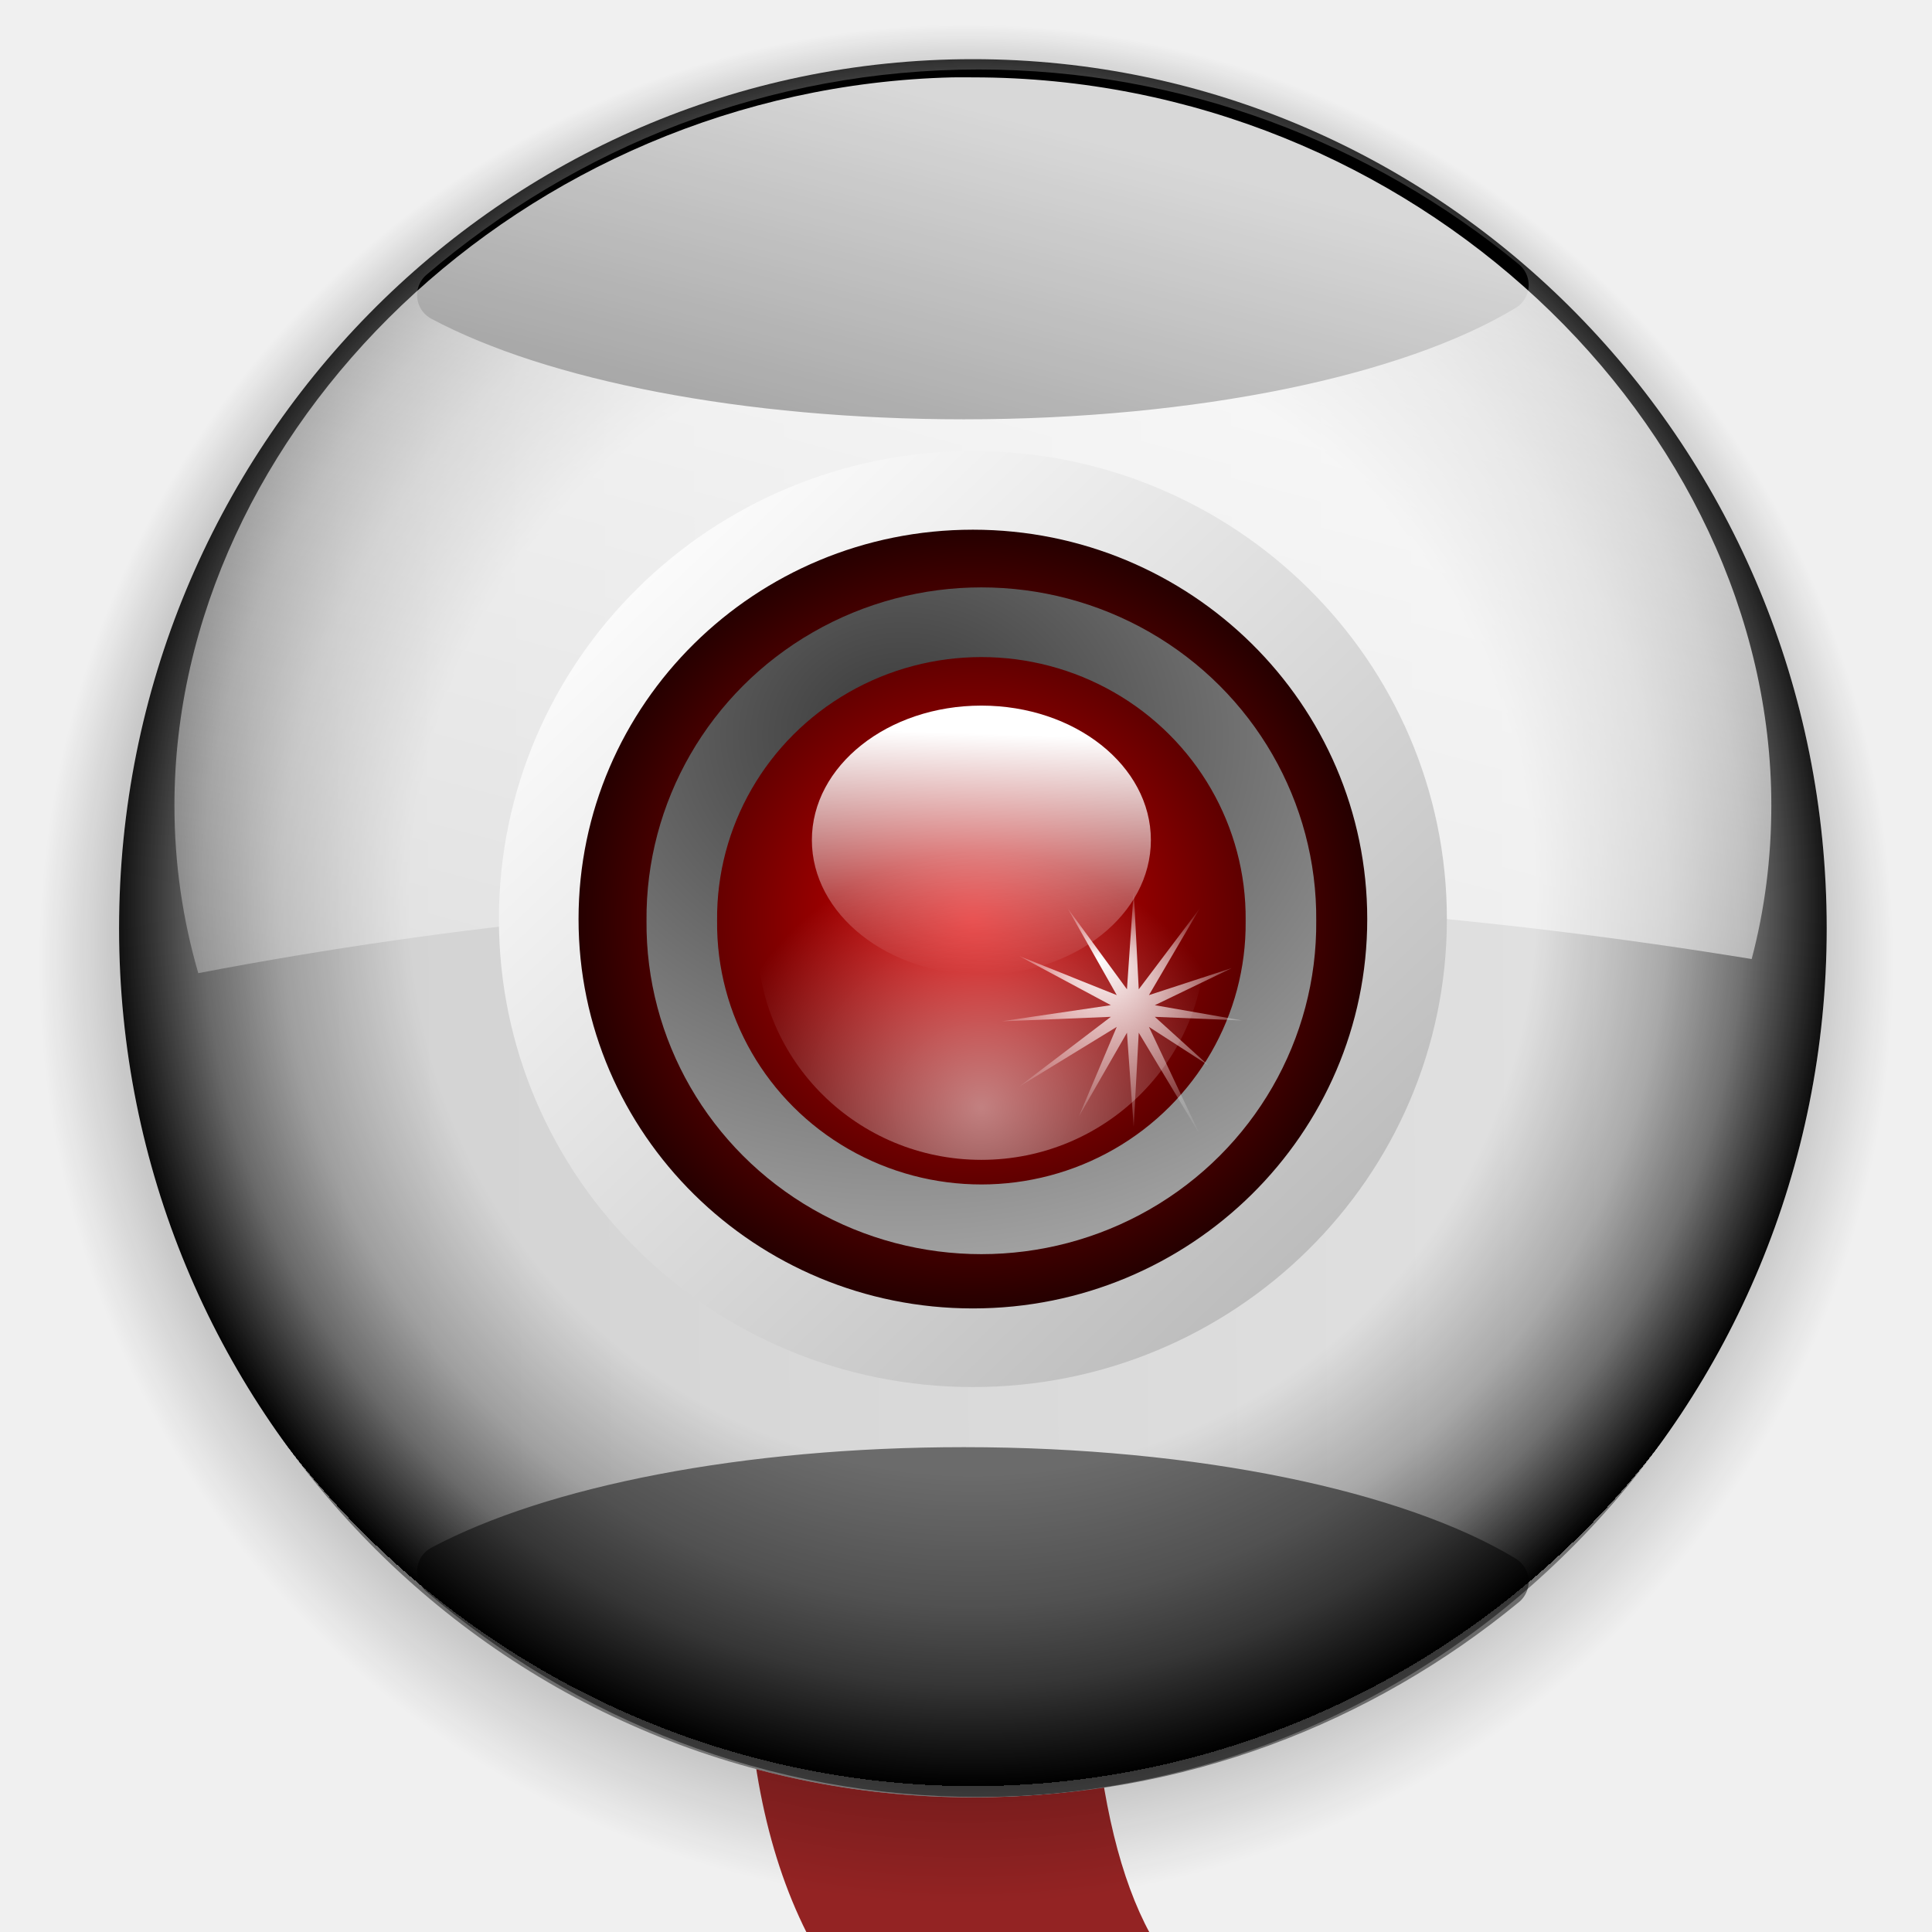
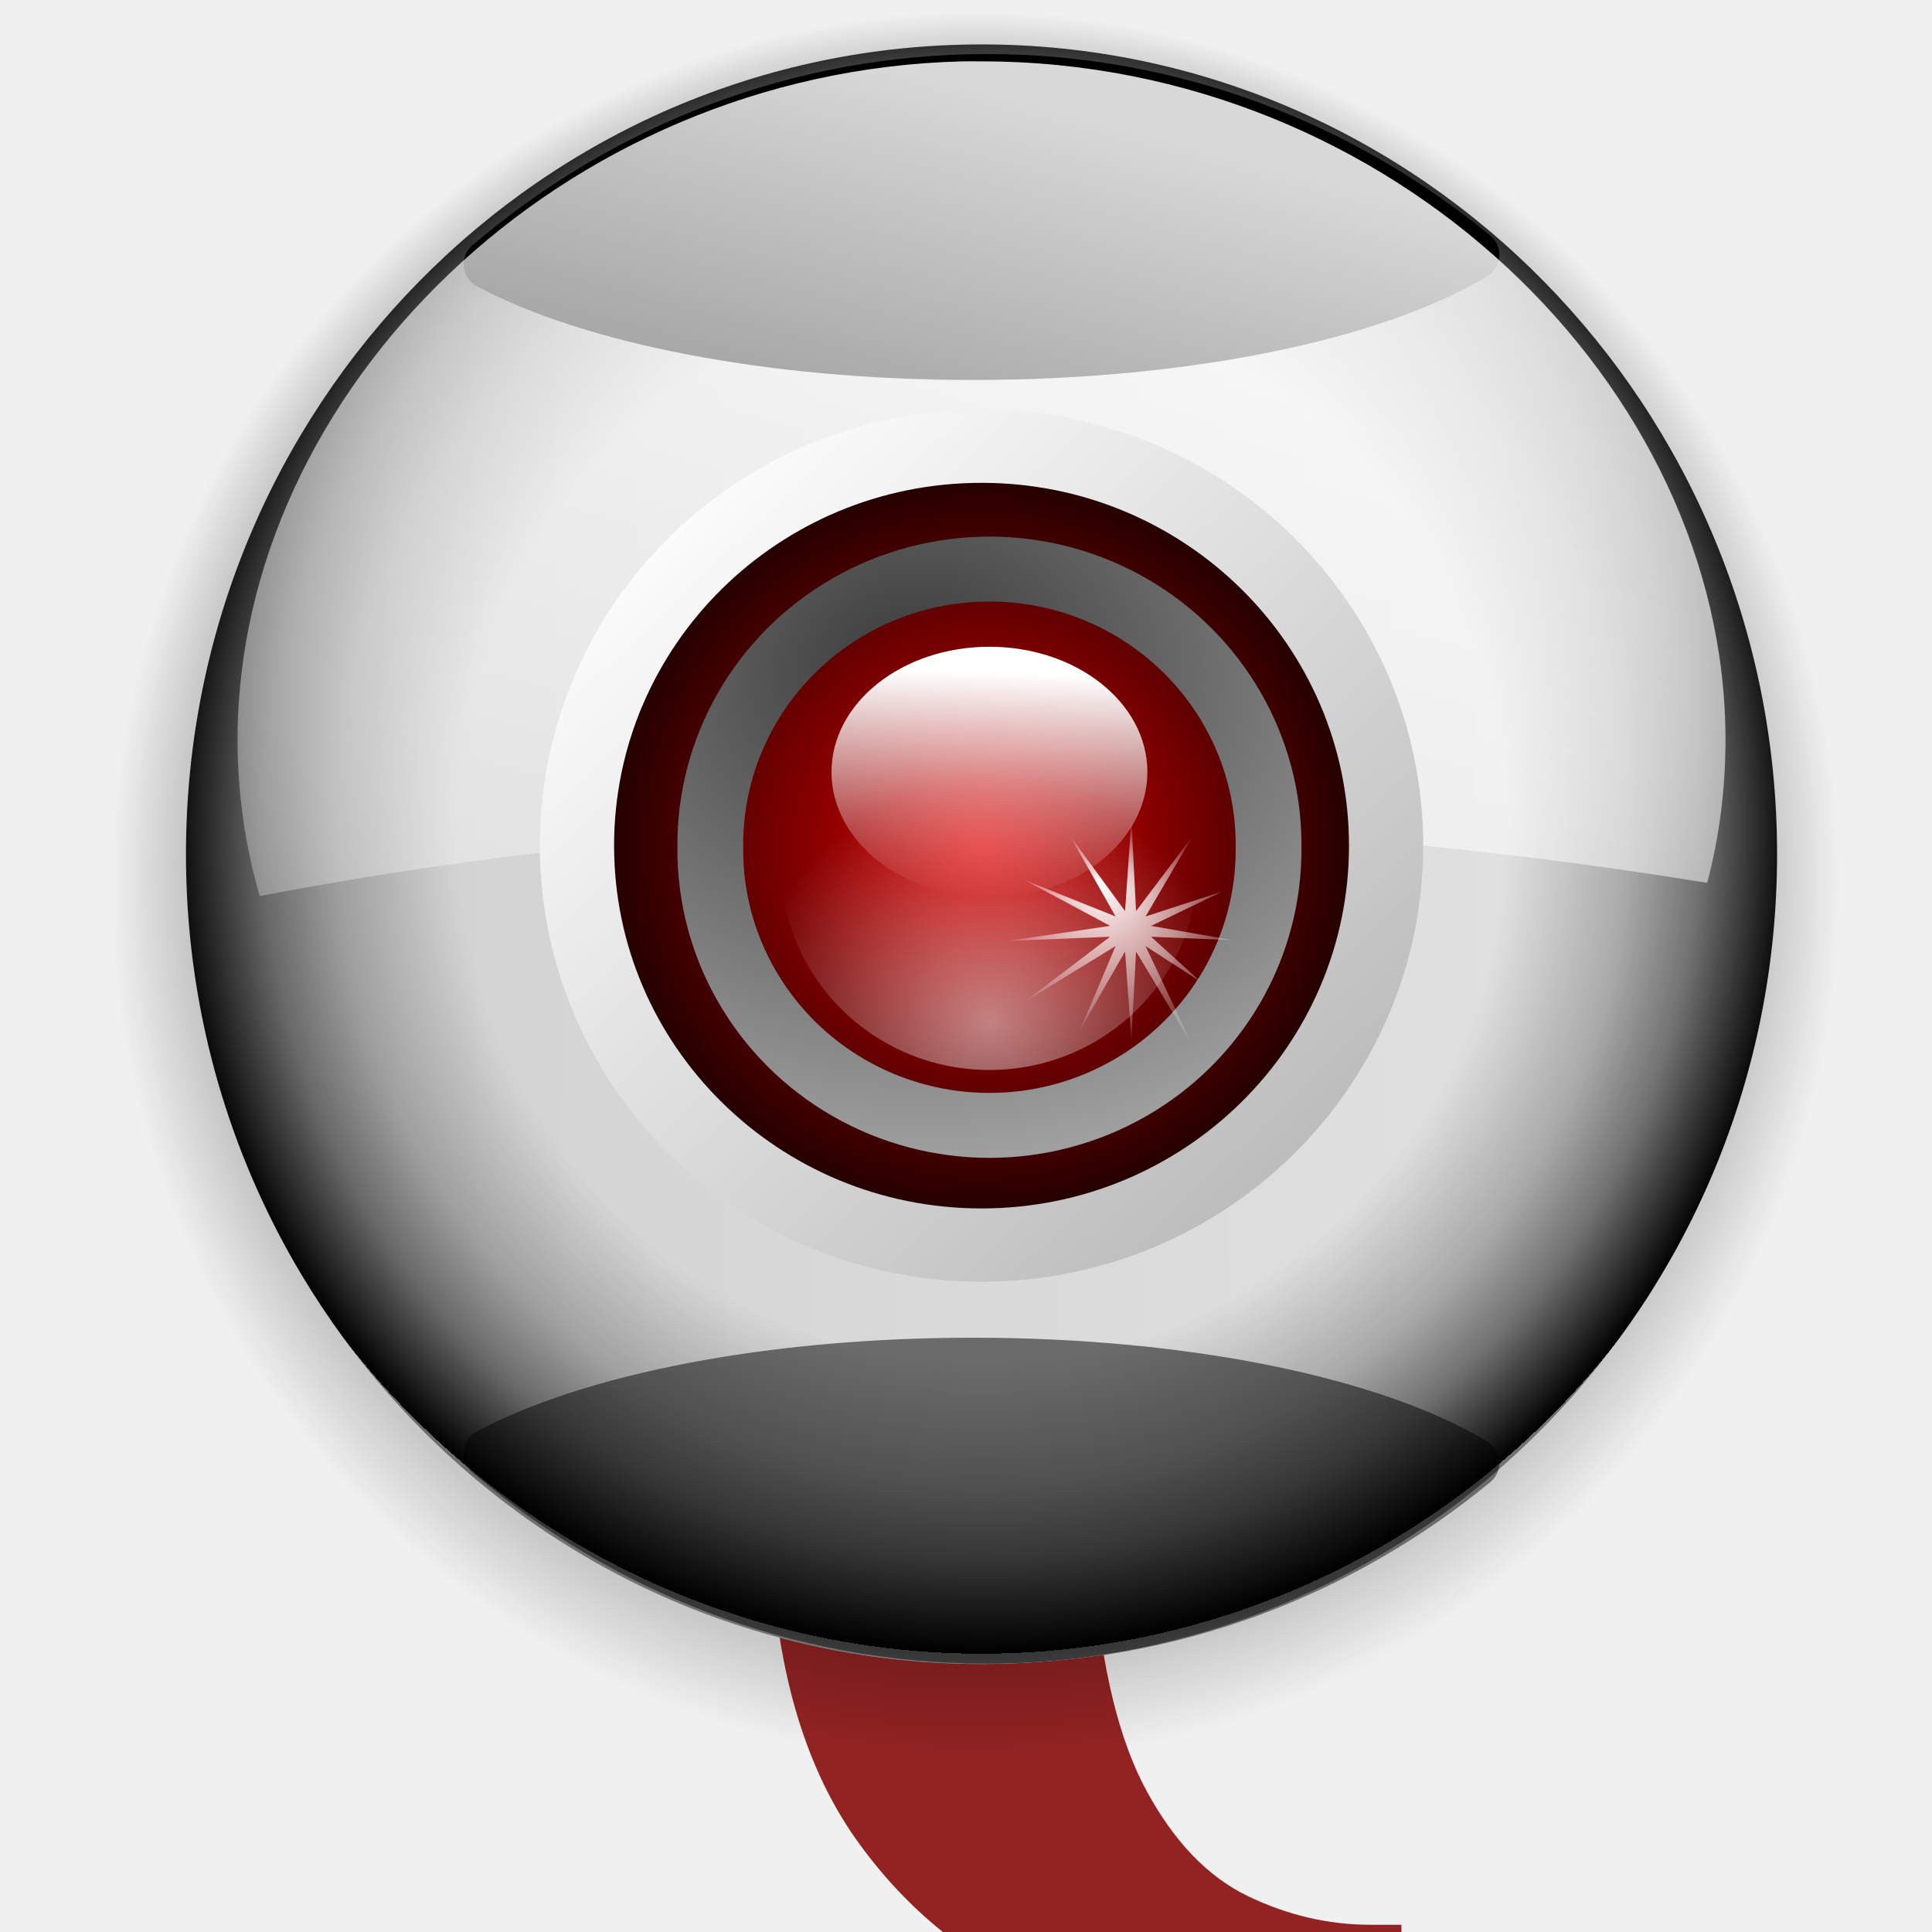
<svg xmlns="http://www.w3.org/2000/svg" xmlns:xlink="http://www.w3.org/1999/xlink" width="128" height="128" id="svg1307" version="1.0">
  <defs id="defs1309">
    <linearGradient id="linearGradient3420">
      <stop style="stop-color:#de0000;stop-opacity:1;" offset="0" id="stop3422" />
      <stop style="stop-color:#000000;stop-opacity:1;" offset="1" id="stop3424" />
    </linearGradient>
    <linearGradient id="linearGradient2987">
      <stop style="stop-color:#00a7b3;stop-opacity:1;" offset="0" id="stop2989" />
      <stop style="stop-color:#00a7b3;stop-opacity:0;" offset="1" id="stop2991" />
    </linearGradient>
    <linearGradient id="linearGradient2942">
      <stop id="stop2944" offset="0" style="stop-color:#000000;stop-opacity:0;" />
      <stop style="stop-color:#000000;stop-opacity:0;" offset="0.438" id="stop2946" />
      <stop id="stop2948" offset="0.566" style="stop-color:#000000;stop-opacity:0;" />
      <stop style="stop-color:#000000;stop-opacity:0.247;" offset="0.697" id="stop2950" />
      <stop style="stop-color:#000000;stop-opacity:0.498;" offset="0.775" id="stop2952" />
      <stop id="stop2954" offset="0.875" style="stop-color:#000000;stop-opacity:1;" />
      <stop style="stop-color:#000000;stop-opacity:0.498;" offset="0.875" id="stop2956" />
      <stop style="stop-color:#000000;stop-opacity:0;" offset="1" id="stop2958" />
    </linearGradient>
    <linearGradient id="linearGradient2935">
      <stop style="stop-color:#383838;stop-opacity:1;" offset="0" id="stop2937" />
      <stop style="stop-color:white;stop-opacity:1;" offset="1" id="stop2939" />
    </linearGradient>
    <linearGradient id="linearGradient2362">
      <stop style="stop-color:#ffffff;stop-opacity:1;" offset="0" id="stop2364" />
      <stop style="stop-color:#ffffff;stop-opacity:0;" offset="1" id="stop2366" />
    </linearGradient>
    <linearGradient id="linearGradient2321">
      <stop style="stop-color:#c3c3c3;stop-opacity:1;" offset="0" id="stop2323" />
      <stop style="stop-color:#ffffff;stop-opacity:1;" offset="1" id="stop2325" />
    </linearGradient>
    <linearGradient id="linearGradient2287">
      <stop id="stop2299" offset="0" style="stop-color:#000000;stop-opacity:0;" />
      <stop style="stop-color:#000000;stop-opacity:0;" offset="0.438" id="stop2307" />
      <stop id="stop2309" offset="0.582" style="stop-color:#000000;stop-opacity:0;" />
      <stop style="stop-color:#000000;stop-opacity:0.498;" offset="0.764" id="stop2419" />
      <stop id="stop2303" offset="0.875" style="stop-color:#000000;stop-opacity:1;" />
      <stop style="stop-color:#000000;stop-opacity:0.498;" offset="0.918" id="stop2413" />
      <stop id="stop2417" offset="0.96" style="stop-color:#000000;stop-opacity:0;" />
      <stop style="stop-color:#000000;stop-opacity:0;" offset="1" id="stop2291" />
    </linearGradient>
    <linearGradient id="linearGradient3235">
      <stop style="stop-color:#ffffff;stop-opacity:1;" offset="0" id="stop3237" />
      <stop style="stop-color:#ffffff;stop-opacity:0;" offset="1" id="stop3239" />
    </linearGradient>
    <linearGradient id="linearGradient3225">
      <stop style="stop-color:#ffffff;stop-opacity:1;" offset="0" id="stop3227" />
      <stop style="stop-color:#aeaeae;stop-opacity:1;" offset="1" id="stop3229" />
    </linearGradient>
    <linearGradient id="linearGradient2285">
      <stop id="stop2287" offset="0" style="stop-color:#5e5e5e;stop-opacity:1;" />
      <stop style="stop-color:#dedede;stop-opacity:1;" offset="0.759" id="stop2293" />
      <stop id="stop2295" offset="0.934" style="stop-color:#8d8d8d;stop-opacity:1;" />
      <stop id="stop2289" offset="1" style="stop-color:#616161;stop-opacity:1;" />
    </linearGradient>
    <radialGradient xlink:href="#linearGradient2287" id="radialGradient2565" gradientUnits="userSpaceOnUse" gradientTransform="matrix(1,0,0,1.025939,0,-1.476757)" cx="95.796" cy="56.932" fx="95.991" fy="39.603" r="47.119" />
    <linearGradient xlink:href="#linearGradient2321" id="linearGradient2567" gradientUnits="userSpaceOnUse" x1="-42.789" y1="82.914" x2="229.177" y2="81.155" />
    <radialGradient xlink:href="#linearGradient2942" id="radialGradient2569" gradientUnits="userSpaceOnUse" gradientTransform="matrix(1.165294,0,0,1.180294,-9.816118,-9.597466)" cx="59.386" cy="52.047" fx="59.386" fy="52.047" r="43.225" />
    <linearGradient xlink:href="#linearGradient2362" id="linearGradient2571" gradientUnits="userSpaceOnUse" gradientTransform="matrix(1.096614,0,0,1.082769,-6.027449,-10.68858)" x1="74.515" y1="17.232" x2="52.588" y2="99.065" />
    <linearGradient xlink:href="#linearGradient3225" id="linearGradient2573" gradientUnits="userSpaceOnUse" x1="-5.323" y1="-4.612" x2="27.03" y2="28.909" />
    <radialGradient xlink:href="#linearGradient3235" id="radialGradient2575" gradientUnits="userSpaceOnUse" gradientTransform="matrix(1.17575,0,0,1.150479,-11.0796,-7.695017)" cx="64.241" cy="57.935" fx="64.241" fy="57.935" r="8.039" />
    <linearGradient xlink:href="#linearGradient3235" id="linearGradient2577" gradientUnits="userSpaceOnUse" x1="67.323" y1="59.082" x2="66.749" y2="44.79" />
    <radialGradient xlink:href="#linearGradient2935" id="radialGradient2579" gradientUnits="userSpaceOnUse" gradientTransform="matrix(-3.842899e-6,3.026985,-3.55366,0,216.5391,-130.5087)" cx="57.866" cy="43.186" fx="57.866" fy="43.186" r="13.085" />
    <radialGradient xlink:href="#linearGradient2987" id="radialGradient2581" gradientUnits="userSpaceOnUse" gradientTransform="matrix(8.955022e-2,1.129878e-2,-1.016417e-2,7.853655e-2,80.47996,62.09231)" cx="-95.903" cy="-49.138" fx="-123.612" fy="-91.14" r="96.337" />
    <radialGradient xlink:href="#linearGradient2362" id="radialGradient3374" gradientUnits="userSpaceOnUse" gradientTransform="matrix(0.1031974,1.3020677e-2,-1.1713156e-2,9.0505261e-2,84.43297,73.36227)" cx="-95.903" cy="-49.138" fx="-123.612" fy="-91.14" r="96.337" />
    <linearGradient xlink:href="#linearGradient2362" id="linearGradient3383" gradientUnits="userSpaceOnUse" gradientTransform="matrix(1.263734,0,0,1.247779,-15.25788,-10.51019)" x1="74.515" y1="17.232" x2="52.588" y2="99.065" />
    <linearGradient xlink:href="#linearGradient3225" id="linearGradient3392" gradientUnits="userSpaceOnUse" x1="-5.323" y1="-4.612" x2="27.03" y2="28.909" />
    <radialGradient xlink:href="#linearGradient3235" id="radialGradient3394" gradientUnits="userSpaceOnUse" gradientTransform="matrix(1.17575,0,0,1.150479,-11.0796,-7.695017)" cx="64.241" cy="57.935" fx="64.241" fy="57.935" r="8.039" />
    <linearGradient xlink:href="#linearGradient3235" id="linearGradient3396" gradientUnits="userSpaceOnUse" x1="67.323" y1="59.082" x2="66.749" y2="44.79" />
    <radialGradient xlink:href="#linearGradient2935" id="radialGradient3398" gradientUnits="userSpaceOnUse" gradientTransform="matrix(-3.842899e-6,3.026985,-3.55366,0,216.5391,-130.5087)" cx="57.866" cy="43.186" fx="57.866" fy="43.186" r="13.085" />
    <radialGradient xlink:href="#linearGradient3235" id="radialGradient3405" gradientUnits="userSpaceOnUse" gradientTransform="matrix(1.17575,0,0,1.150479,-11.0796,-7.695017)" cx="64.241" cy="57.935" fx="64.241" fy="57.935" r="8.039" />
    <linearGradient xlink:href="#linearGradient3235" id="linearGradient3407" gradientUnits="userSpaceOnUse" x1="67.323" y1="59.082" x2="66.749" y2="44.79" />
    <radialGradient xlink:href="#linearGradient2935" id="radialGradient3409" gradientUnits="userSpaceOnUse" gradientTransform="matrix(-3.842899e-6,3.026985,-3.55366,0,216.5391,-130.5087)" cx="57.866" cy="43.186" fx="57.866" fy="43.186" r="13.085" />
    <radialGradient xlink:href="#linearGradient3420" id="radialGradient3426" cx="9.175" cy="9.526" fx="9.175" fy="9.526" r="17.855" gradientUnits="userSpaceOnUse" />
  </defs>
  <g id="layer1">
    <rect style="opacity:0.578;fill:#ffffff;fill-opacity:1;fill-rule:nonzero;stroke:none;stroke-width:3.632;stroke-linecap:round;stroke-linejoin:round;stroke-miterlimit:4;stroke-dasharray:none;stroke-dashoffset:4;stroke-opacity:1" id="rect1327" width="1" height="0" x="187.868" y="-84.198" />
-     <g id="g3234">
+     <g id="g3234" transform="matrix(0.9317723,0,0,0.9317723,4.970262,-0.7103102)">
      <text id="text2455" y="112.761" x="5.64" style="font-size:136.63px;font-style:normal;font-variant:normal;font-weight:bold;font-stretch:normal;text-align:start;line-height:100%;writing-mode:lr-tb;text-anchor:start;fill:#932323;fill-opacity:1;stroke:none;stroke-width:1px;stroke-linecap:butt;stroke-linejoin:miter;stroke-opacity:1;font-family:Serif;-inkscape-font-specification:Serif Bold" xml:space="preserve">
        <tspan y="112.761" x="5.64" id="tspan2457">Q</tspan>
      </text>
      <path transform="matrix(1.358256,0,0,1.34111,-66.1157,-11.54376)" d="M 142.915,56.932 A 47.119,47.119 0 1 1 48.677,56.932 A 47.119,47.119 0 1 1 142.915,56.932 z" id="path1410" style="opacity:0.18;fill:url(#radialGradient2565);fill-opacity:1;fill-rule:nonzero;stroke:none;stroke-width:0.712;stroke-linecap:square;stroke-linejoin:miter;stroke-miterlimit:4;stroke-dasharray:none;stroke-dashoffset:4;stroke-opacity:1" />
      <path transform="matrix(1.30867,0,0,1.314331,-13.26016,-8.46479)" d="M 102.611,53.232 A 43.225,43.809 0 1 1 16.161,53.232 A 43.225,43.809 0 1 1 102.611,53.232 z" id="path2311" style="fill:url(#linearGradient2567);fill-opacity:1;fill-rule:nonzero;stroke:none;stroke-width:0.712;stroke-linecap:square;stroke-linejoin:miter;stroke-miterlimit:4;stroke-dasharray:none;stroke-dashoffset:4;stroke-opacity:1" />
      <path style="fill:#6b6b6b;fill-opacity:1;fill-rule:nonzero;stroke:#6b6b6b;stroke-width:3.54;stroke-linecap:round;stroke-linejoin:round;stroke-miterlimit:4;stroke-dasharray:none;stroke-dashoffset:4;stroke-opacity:1" d="M 64.839,117.284 C 51.349,117.284 39.024,112.321 29.404,104.106 C 36.677,100.221 49.367,97.648 63.855,97.648 C 79.159,97.648 92.488,100.523 99.508,104.778 C 90.008,112.588 77.955,117.284 64.839,117.284 z" id="path2902" />
      <path id="path2895" d="M 64.839,6.374 C 51.349,6.374 39.024,11.337 29.404,19.552 C 36.677,23.437 49.367,26.01 63.855,26.01 C 79.159,26.01 92.488,23.134 99.508,18.88 C 90.008,11.07 77.955,6.374 64.839,6.374 z" style="fill:#000000;fill-opacity:1;fill-rule:nonzero;stroke:#000000;stroke-width:3.54;stroke-linecap:round;stroke-linejoin:round;stroke-miterlimit:4;stroke-dasharray:none;stroke-dashoffset:4;stroke-opacity:1" />
      <path style="fill:url(#radialGradient2569);fill-opacity:1;fill-rule:nonzero;stroke:none;stroke-width:0.712;stroke-linecap:square;stroke-linejoin:miter;stroke-miterlimit:4;stroke-dasharray:none;stroke-dashoffset:4;stroke-opacity:1" id="path2338" d="M 102.611,53.232 A 43.225,43.809 0 1 1 16.161,53.232 A 43.225,43.809 0 1 1 102.611,53.232 z" transform="matrix(1.30867,0,0,1.314331,-13.26016,-8.46479)" />
      <path id="path2342" d="M 63.094,5.126 C 34.521,5.832 11.557,28.609 11.557,53.361 C 11.557,57.191 12.101,60.918 13.137,64.474 C 47.61,57.883 81.888,57.964 116.052,63.538 C 116.918,60.269 117.355,56.854 117.355,53.361 C 117.355,28.216 93.678,5.126 64.476,5.126 C 64.02,5.126 63.547,5.115 63.094,5.126 z" style="opacity:0.844;fill:url(#linearGradient3383);fill-opacity:1;fill-rule:nonzero;stroke:none;stroke-width:0.712;stroke-linecap:square;stroke-linejoin:miter;stroke-miterlimit:4;stroke-dashoffset:4;stroke-opacity:1" />
      <path transform="matrix(1.758769,0,0,1.736564,48.31994,44.34757)" d="M 25.53,9.526 A 16.355,16.355 0 1 1 -7.18,9.526 A 16.355,16.355 0 1 1 25.53,9.526 z" id="path1977" style="fill:url(#radialGradient3426);fill-opacity:1;fill-rule:nonzero;stroke:url(#linearGradient3392);stroke-width:3;stroke-linecap:round;stroke-linejoin:round;stroke-miterlimit:4;stroke-dasharray:none;stroke-dashoffset:4;stroke-opacity:1" />
      <path transform="matrix(1.845902,0,0,1.822598,-53.95352,-34.09495)" d="M 72.491,52.829 A 8.039,8.039 0 1 1 56.413,52.829 A 8.039,8.039 0 1 1 72.491,52.829 z" id="path2904" style="opacity:0.504;fill:url(#radialGradient3405);fill-opacity:1;fill-rule:nonzero;stroke:none;stroke-width:3;stroke-linecap:round;stroke-linejoin:round;stroke-miterlimit:4;stroke-dasharray:none;stroke-dashoffset:4;stroke-opacity:1" />
      <path style="fill:url(#linearGradient3407);fill-opacity:1;fill-rule:nonzero;stroke:none;stroke-width:3;stroke-linecap:round;stroke-linejoin:round;stroke-miterlimit:4;stroke-dasharray:none;stroke-dashoffset:4;stroke-opacity:1" id="path2922" d="M 72.491,52.829 A 8.039,8.039 0 1 1 56.413,52.829 A 8.039,8.039 0 1 1 72.491,52.829 z" transform="matrix(1.3969,0,0,-1.108337,-25.01433,114.2104)" />
      <path transform="matrix(1.695552,0,0,1.674146,-47.13269,-26.02367)" d="M 77.85,51.983 A 11.706,11.706 0 1 1 54.439,51.983 A 11.706,11.706 0 1 1 77.85,51.983 z" id="path2928" style="fill:none;fill-opacity:1;fill-rule:nonzero;stroke:url(#radialGradient3409);stroke-width:2.758;stroke-linecap:round;stroke-linejoin:round;stroke-miterlimit:4;stroke-dasharray:none;stroke-dashoffset:4;stroke-opacity:1" />
-       <path id="path2985" d="M 75.444,68.421 L 75.11,74.666 L 74.663,68.42 L 71.479,73.962 L 73.987,68.035 L 67.521,71.992 L 73.597,67.367 L 66.348,67.665 L 73.597,66.596 L 67.523,63.338 L 73.988,65.929 L 70.731,60.172 L 74.664,65.544 L 75.113,59.013 L 75.445,65.544 L 79.495,60.173 L 76.121,65.929 L 81.605,64.139 L 76.511,66.597 L 82.316,67.611 L 76.511,67.368 L 80.044,70.569 L 76.12,68.035 L 79.492,75.161 L 75.444,68.421 z" style="fill:url(#radialGradient3374);fill-opacity:1.0;fill-rule:nonzero;stroke:#6c6c6c;stroke-width:0.275;stroke-linecap:round;stroke-linejoin:round;stroke-miterlimit:4;stroke-dashoffset:4;stroke-opacity:0" />
+       <path id="path2985" d="M 75.444,68.421 L 75.11,74.666 L 74.663,68.42 L 71.479,73.962 L 73.987,68.035 L 67.521,71.992 L 73.597,67.367 L 66.348,67.665 L 73.597,66.596 L 67.523,63.338 L 73.988,65.929 L 70.731,60.172 L 74.664,65.544 L 75.113,59.013 L 75.445,65.544 L 79.495,60.173 L 76.121,65.929 L 81.605,64.139 L 76.511,66.597 L 82.316,67.611 L 76.511,67.368 L 80.044,70.569 L 76.12,68.035 L 79.492,75.161 L 75.444,68.421 z" style="fill:url(#radialGradient3374);fill-opacity:1;fill-rule:nonzero;stroke:#6c6c6c;stroke-width:0.275;stroke-linecap:round;stroke-linejoin:round;stroke-miterlimit:4;stroke-dashoffset:4;stroke-opacity:0" />
    </g>
  </g>
</svg>
